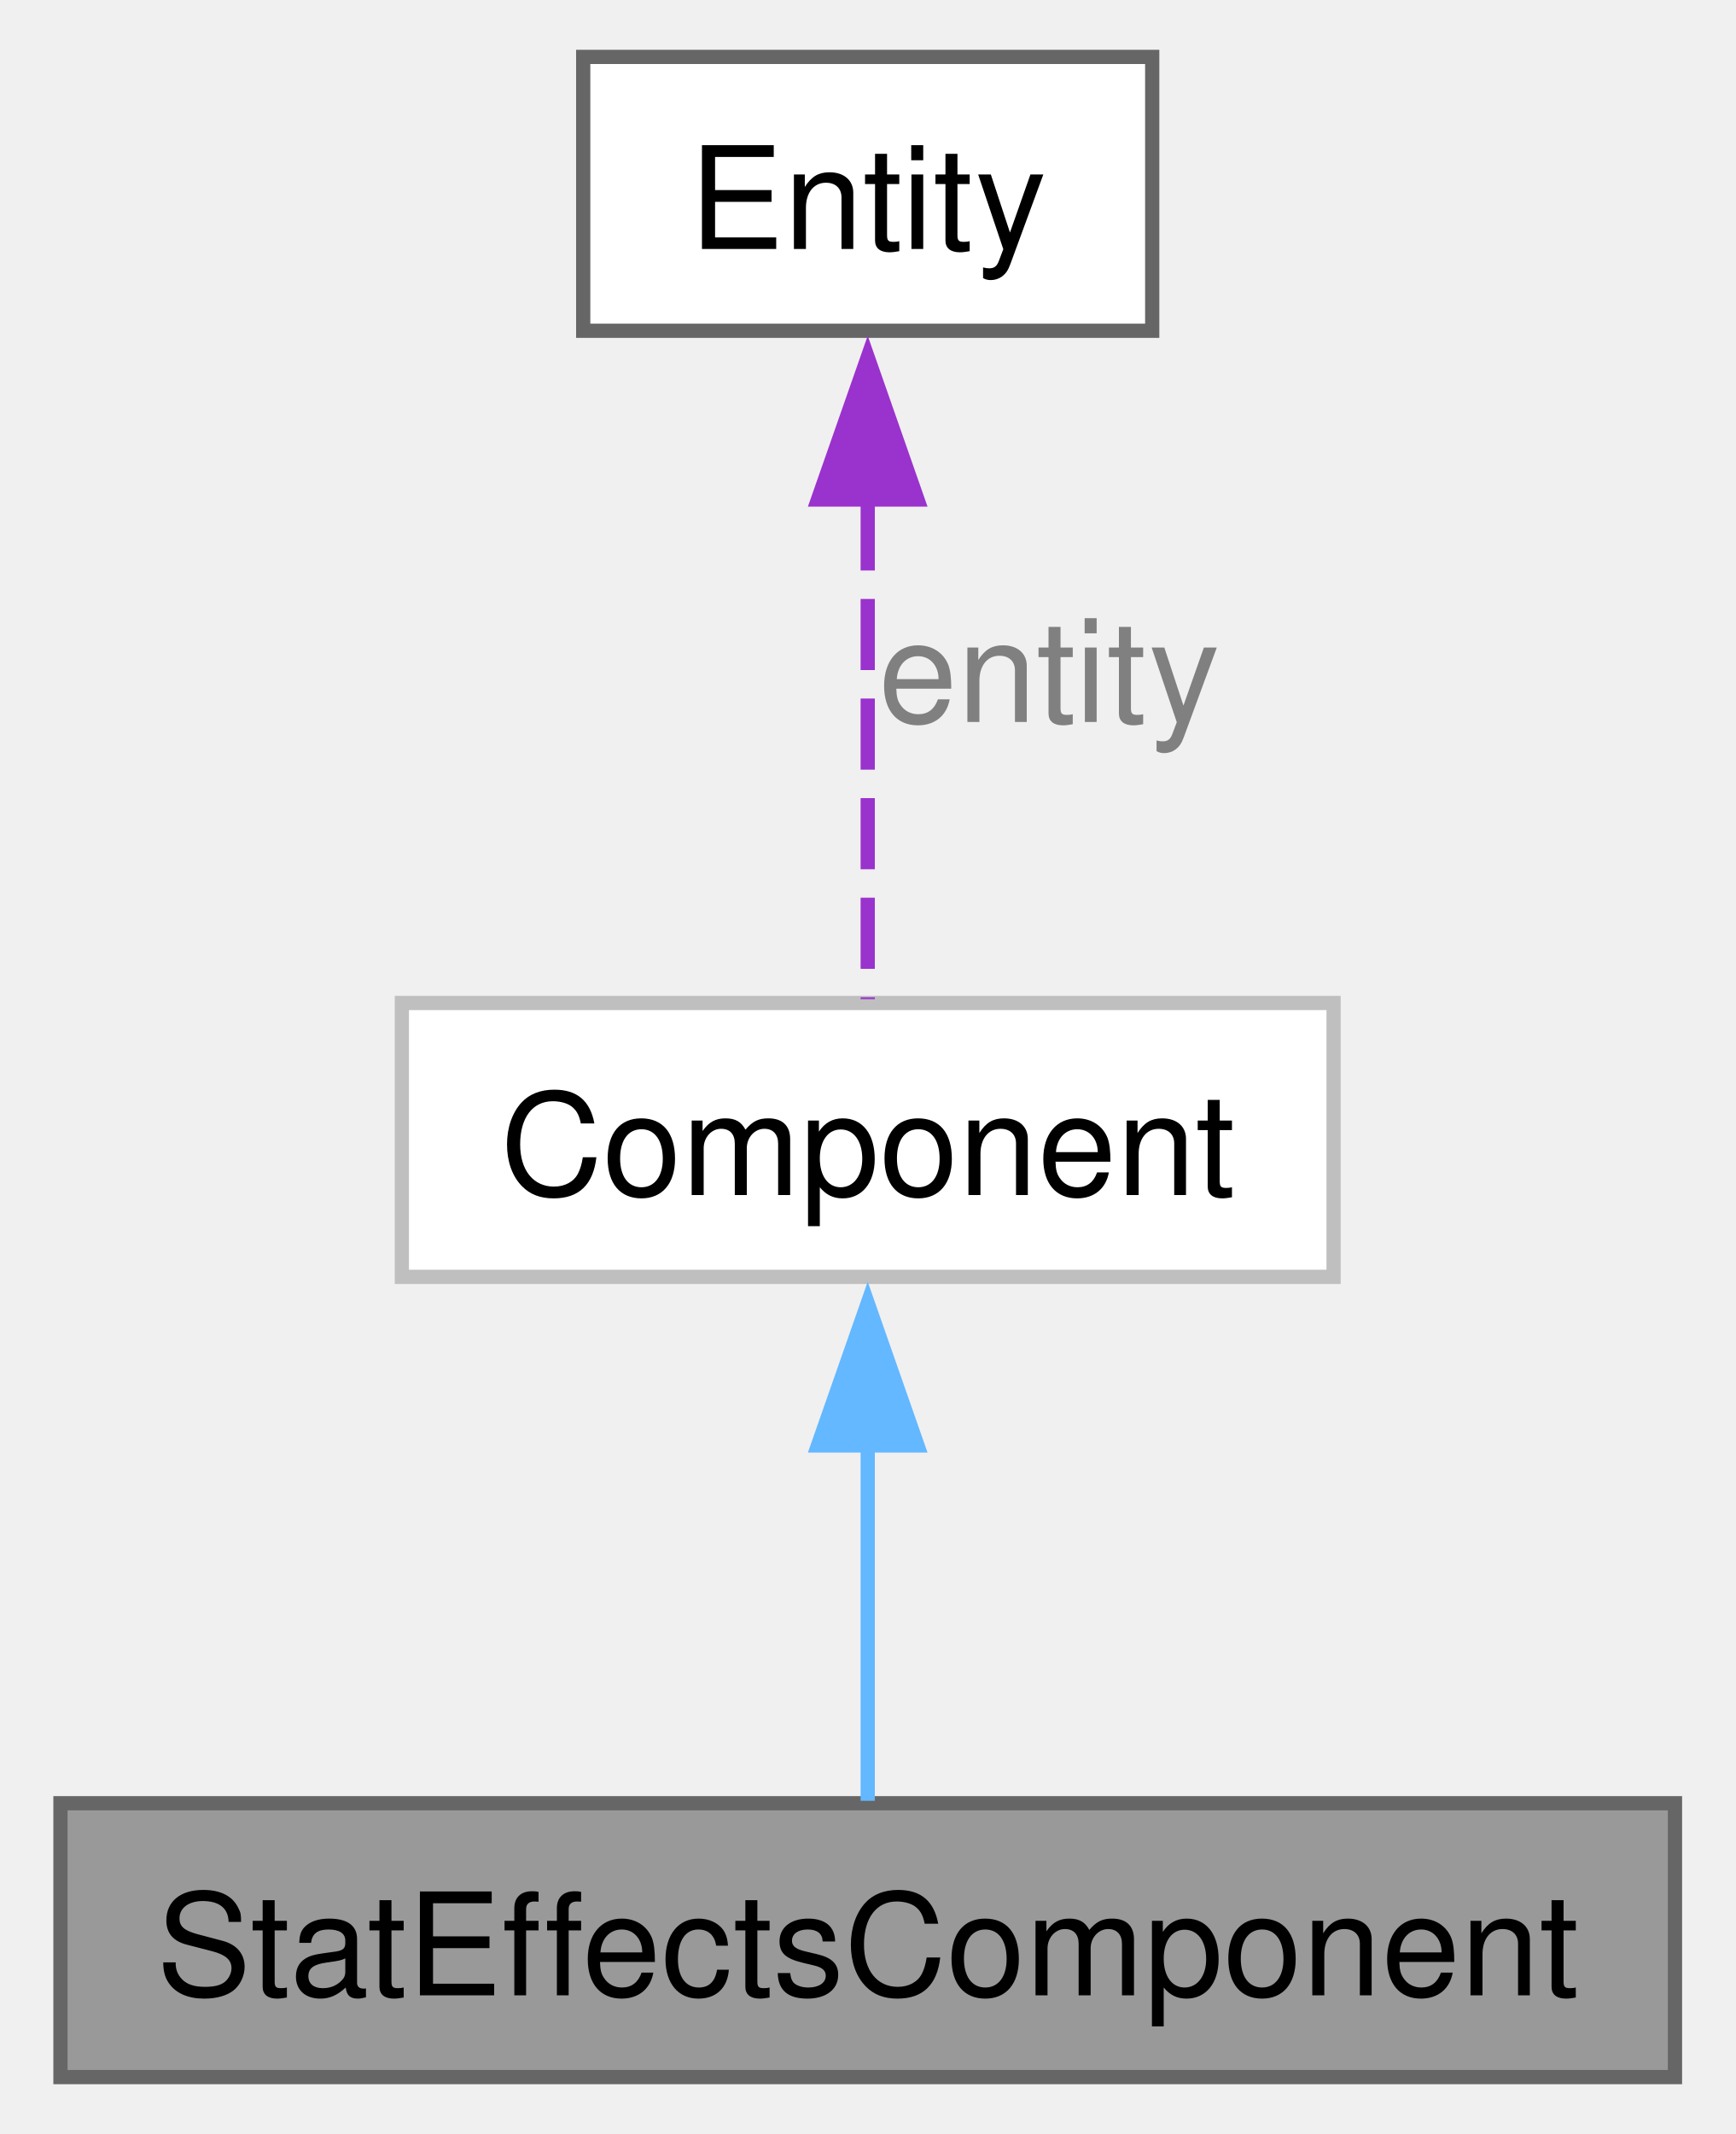
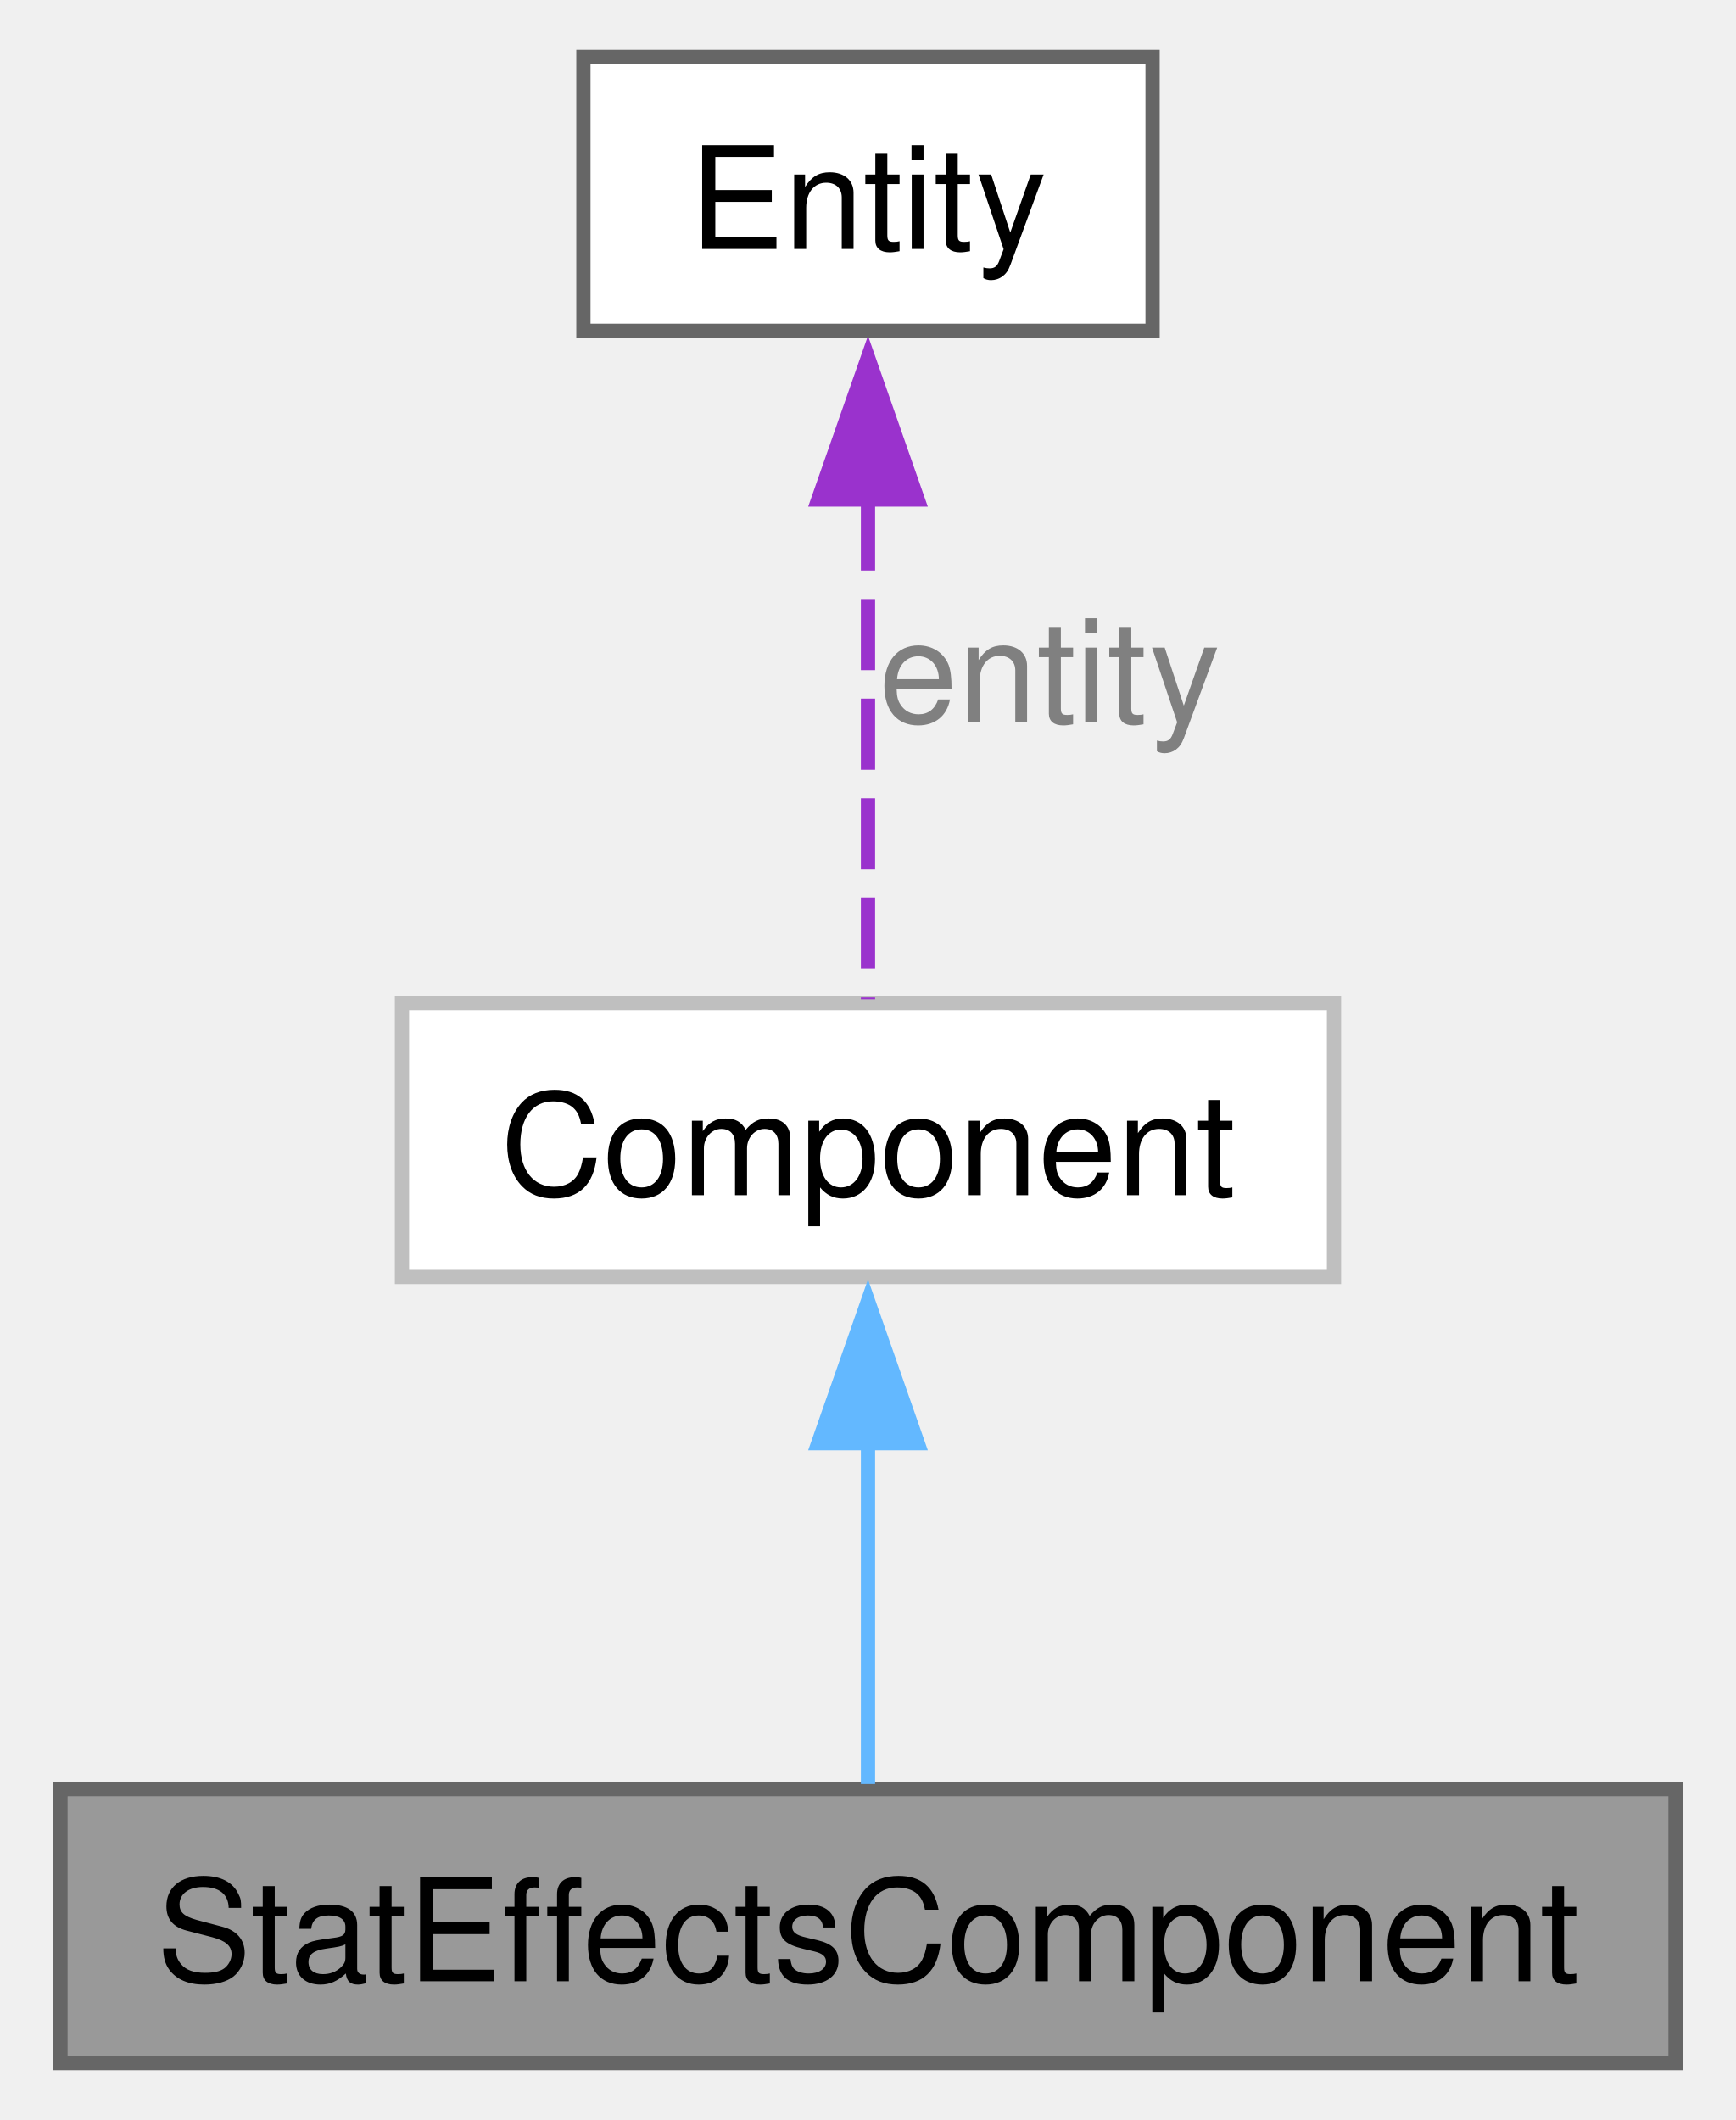
- <svg xmlns="http://www.w3.org/2000/svg" xmlns:xlink="http://www.w3.org/1999/xlink" width="122pt" height="150pt" viewBox="0.00 0.00 121.50 150.00">
-   <g id="graph0" class="graph" transform="scale(1 1) rotate(0) translate(4 146)">
+ <svg xmlns="http://www.w3.org/2000/svg" xmlns:xlink="http://www.w3.org/1999/xlink" width="122pt" height="149pt" viewBox="0.00 0.00 121.50 149.00">
+   <g id="graph0" class="graph" transform="scale(1 1) rotate(0) translate(4 145)">
    <g id="Node000001" class="node">
      <g id="a_Node000001">
        <a xlink:title=" ">
          <polygon fill="#999999" stroke="#666666" points="113.5,-19.25 0,-19.25 0,0 113.5,0 113.5,-19.25" />
          <text text-anchor="middle" x="56.75" y="-5.75" font-family="Helvetica,sans-Serif" font-size="10.00">StatEffectsComponent</text>
        </a>
      </g>
    </g>
    <g id="Node000002" class="node">
      <g id="a_Node000002">
        <a xlink:href="classComponent.html" target="_top" xlink:title=" ">
-           <polygon fill="white" stroke="#bfbfbf" points="89.5,-75.5 24,-75.5 24,-56.25 89.5,-56.25 89.5,-75.5" />
-           <text text-anchor="middle" x="56.75" y="-62" font-family="Helvetica,sans-Serif" font-size="10.00">Component</text>
+           <polygon fill="white" stroke="#bfbfbf" points="89.5,-74.5 24,-74.5 24,-55.25 89.5,-55.25 89.5,-74.5" />
+           <text text-anchor="middle" x="56.75" y="-61" font-family="Helvetica,sans-Serif" font-size="10.00">Component</text>
        </a>
      </g>
    </g>
    <g id="edge1_Node000001_Node000002" class="edge">
      <g id="a_edge1_Node000001_Node000002">
        <a xlink:title=" ">
-           <path fill="none" stroke="#63b8ff" d="M56.75,-44.69C56.75,-35.98 56.75,-26.24 56.75,-19.42" />
-           <polygon fill="#63b8ff" stroke="#63b8ff" points="53.25,-44.4 56.75,-54.4 60.25,-44.4 53.25,-44.4" />
+           <path fill="none" stroke="#63b8ff" d="M56.75,-43.63C56.75,-35.34 56.75,-26.17 56.75,-19.61" />
+           <polygon fill="#63b8ff" stroke="#63b8ff" points="53.25,-43.57 56.75,-53.57 60.25,-43.57 53.25,-43.57" />
        </a>
      </g>
    </g>
    <g id="Node000003" class="node">
      <g id="a_Node000003">
        <a xlink:href="classEntity.html" target="_top" xlink:title="Main class for any object in game, stores associations, labeling and components.">
-           <polygon fill="white" stroke="#666666" points="76.75,-142 36.75,-142 36.75,-122.75 76.75,-122.75 76.75,-142" />
-           <text text-anchor="middle" x="56.75" y="-128.5" font-family="Helvetica,sans-Serif" font-size="10.00">Entity</text>
+           <polygon fill="white" stroke="#666666" points="76.75,-141 36.75,-141 36.75,-121.75 76.75,-121.75 76.75,-141" />
+           <text text-anchor="middle" x="56.75" y="-127.5" font-family="Helvetica,sans-Serif" font-size="10.00">Entity</text>
        </a>
      </g>
    </g>
    <g id="edge2_Node000002_Node000003" class="edge">
      <g id="a_edge2_Node000002_Node000003">
        <a xlink:title=" ">
-           <path fill="none" stroke="#9a32cd" stroke-dasharray="5,2" d="M56.75,-110.9C56.75,-99.07 56.75,-84.79 56.75,-75.77" />
-           <polygon fill="#9a32cd" stroke="#9a32cd" points="53.25,-110.89 56.75,-120.89 60.25,-110.89 53.25,-110.89" />
+           <path fill="none" stroke="#9a32cd" stroke-dasharray="5,2" d="M56.75,-109.9C56.75,-98.07 56.75,-83.79 56.75,-74.77" />
+           <polygon fill="#9a32cd" stroke="#9a32cd" points="53.25,-109.89 56.75,-119.89 60.25,-109.89 53.25,-109.89" />
        </a>
      </g>
-       <text text-anchor="middle" x="69.5" y="-95.25" font-family="Helvetica,sans-Serif" font-size="10.00" fill="grey"> entity</text>
+       <text text-anchor="middle" x="69.5" y="-94.25" font-family="Helvetica,sans-Serif" font-size="10.00" fill="grey"> entity</text>
    </g>
  </g>
</svg>
